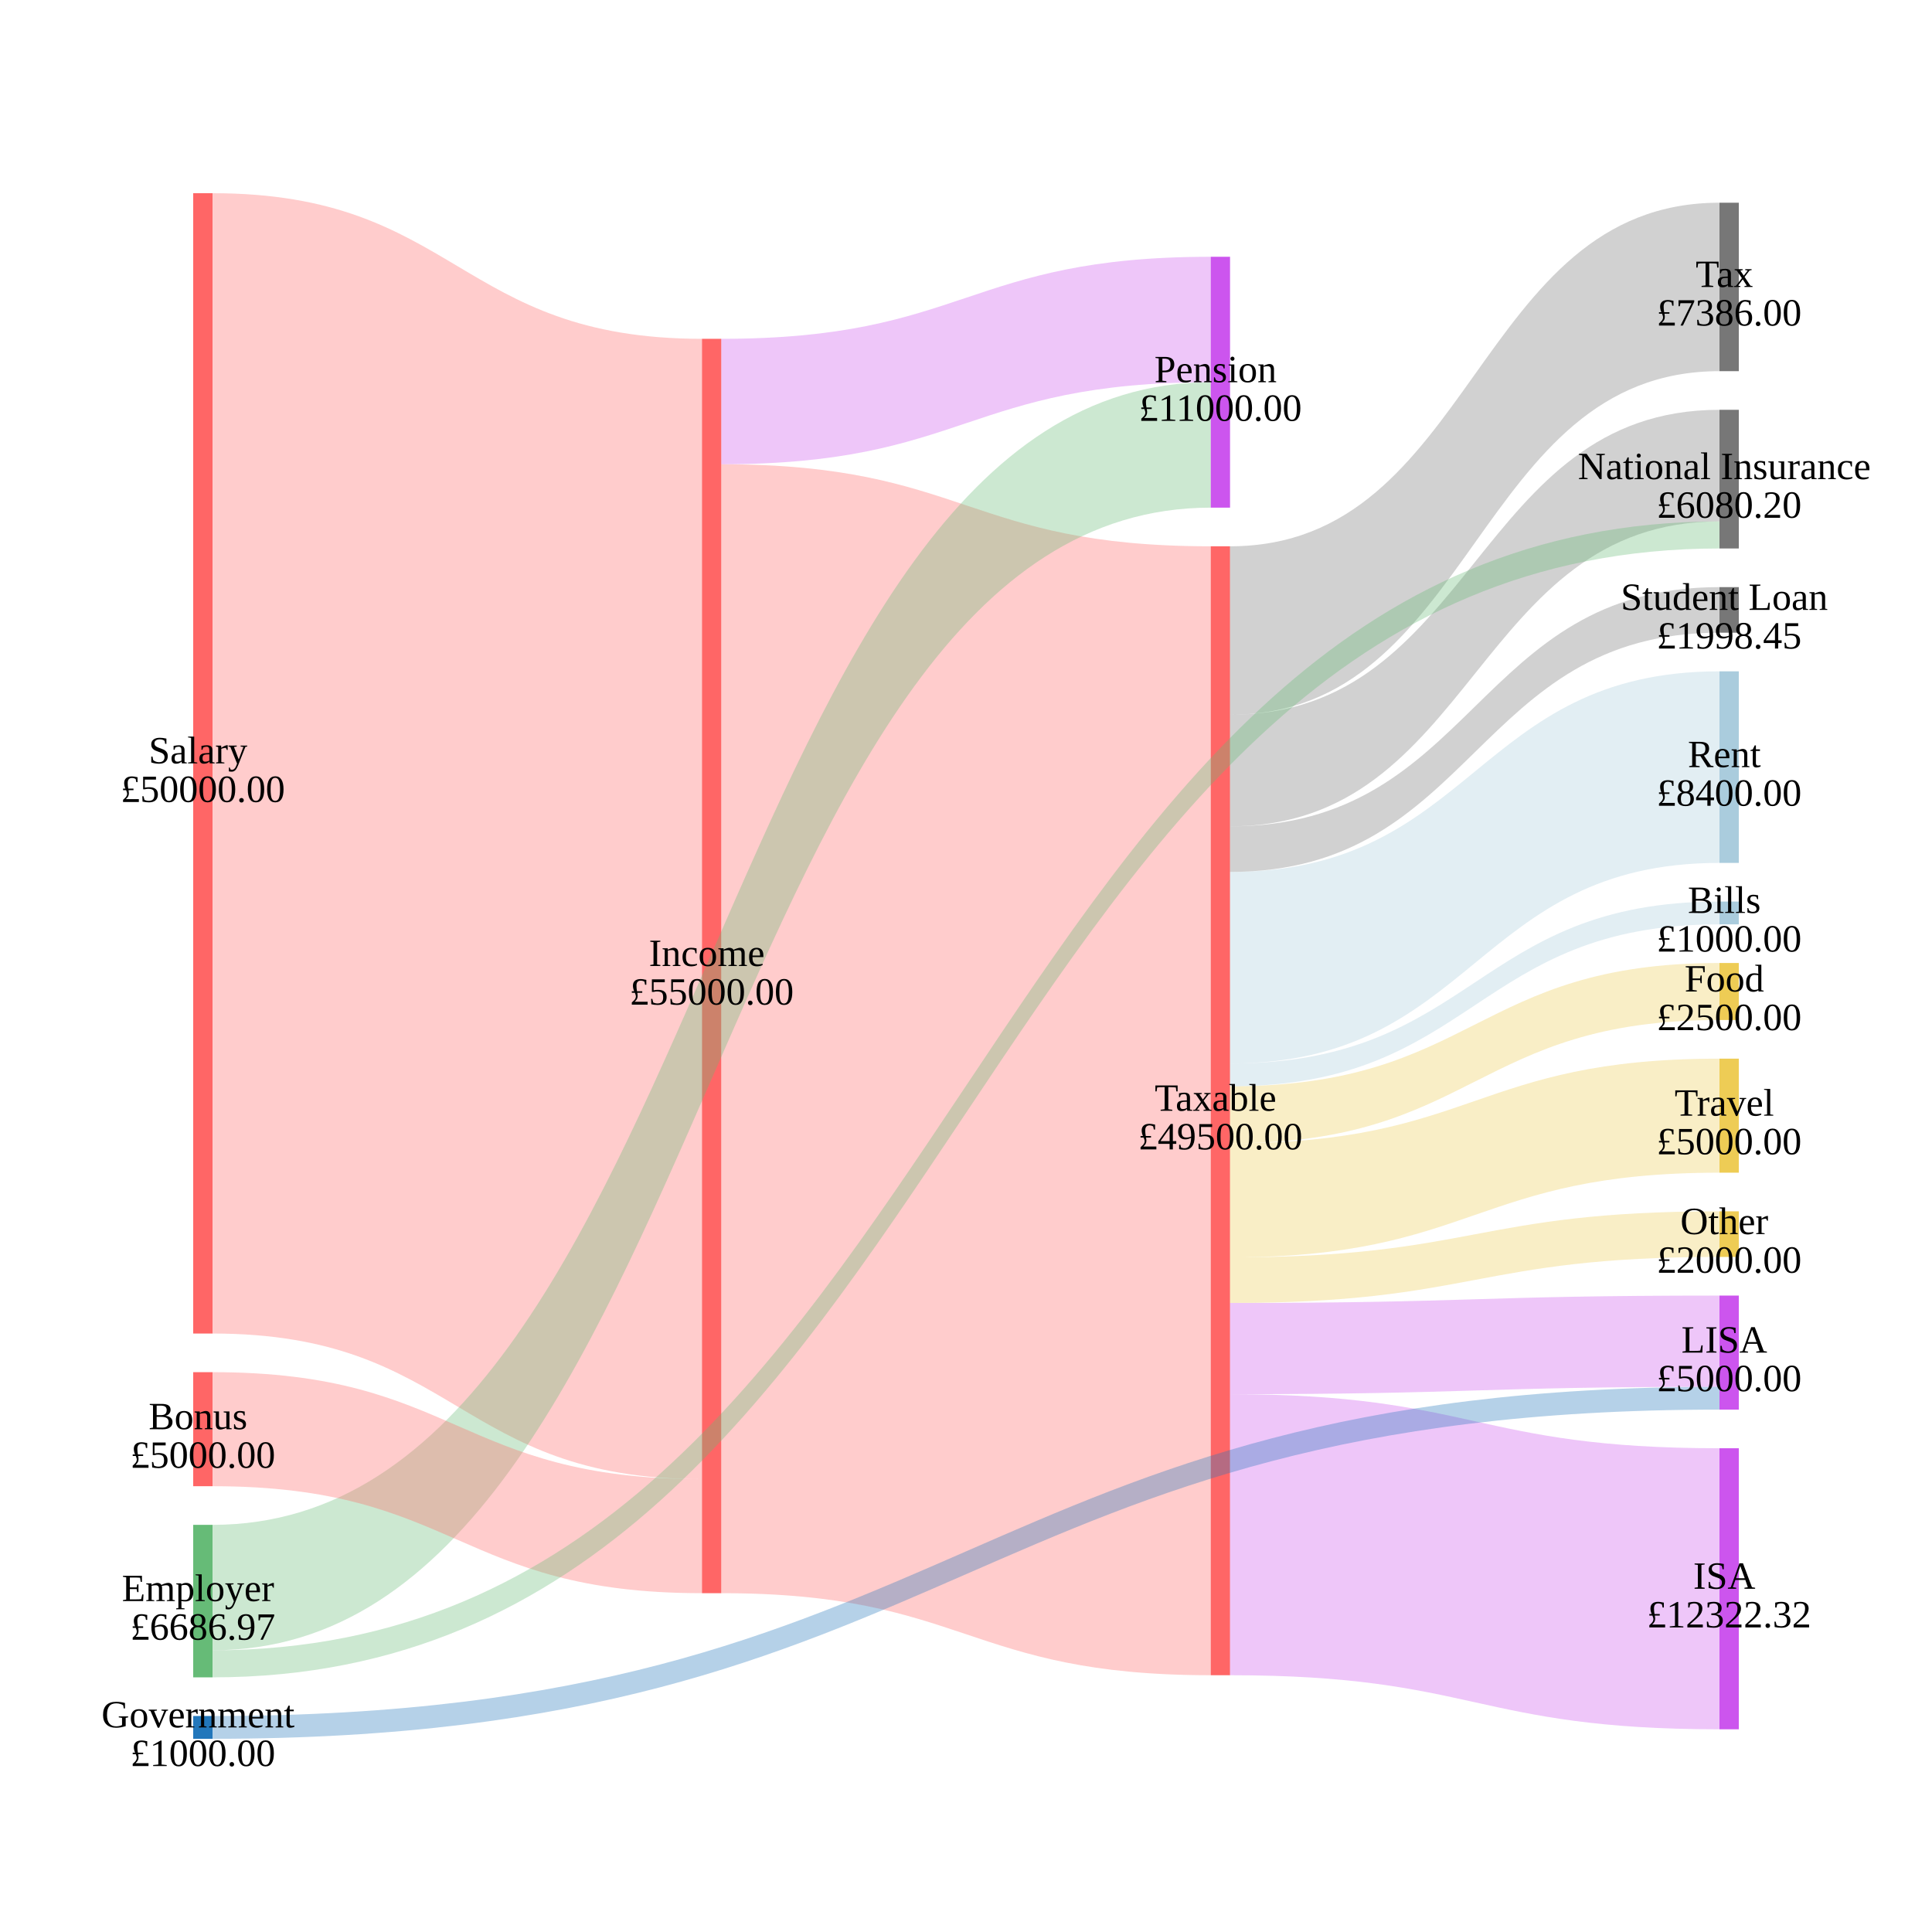
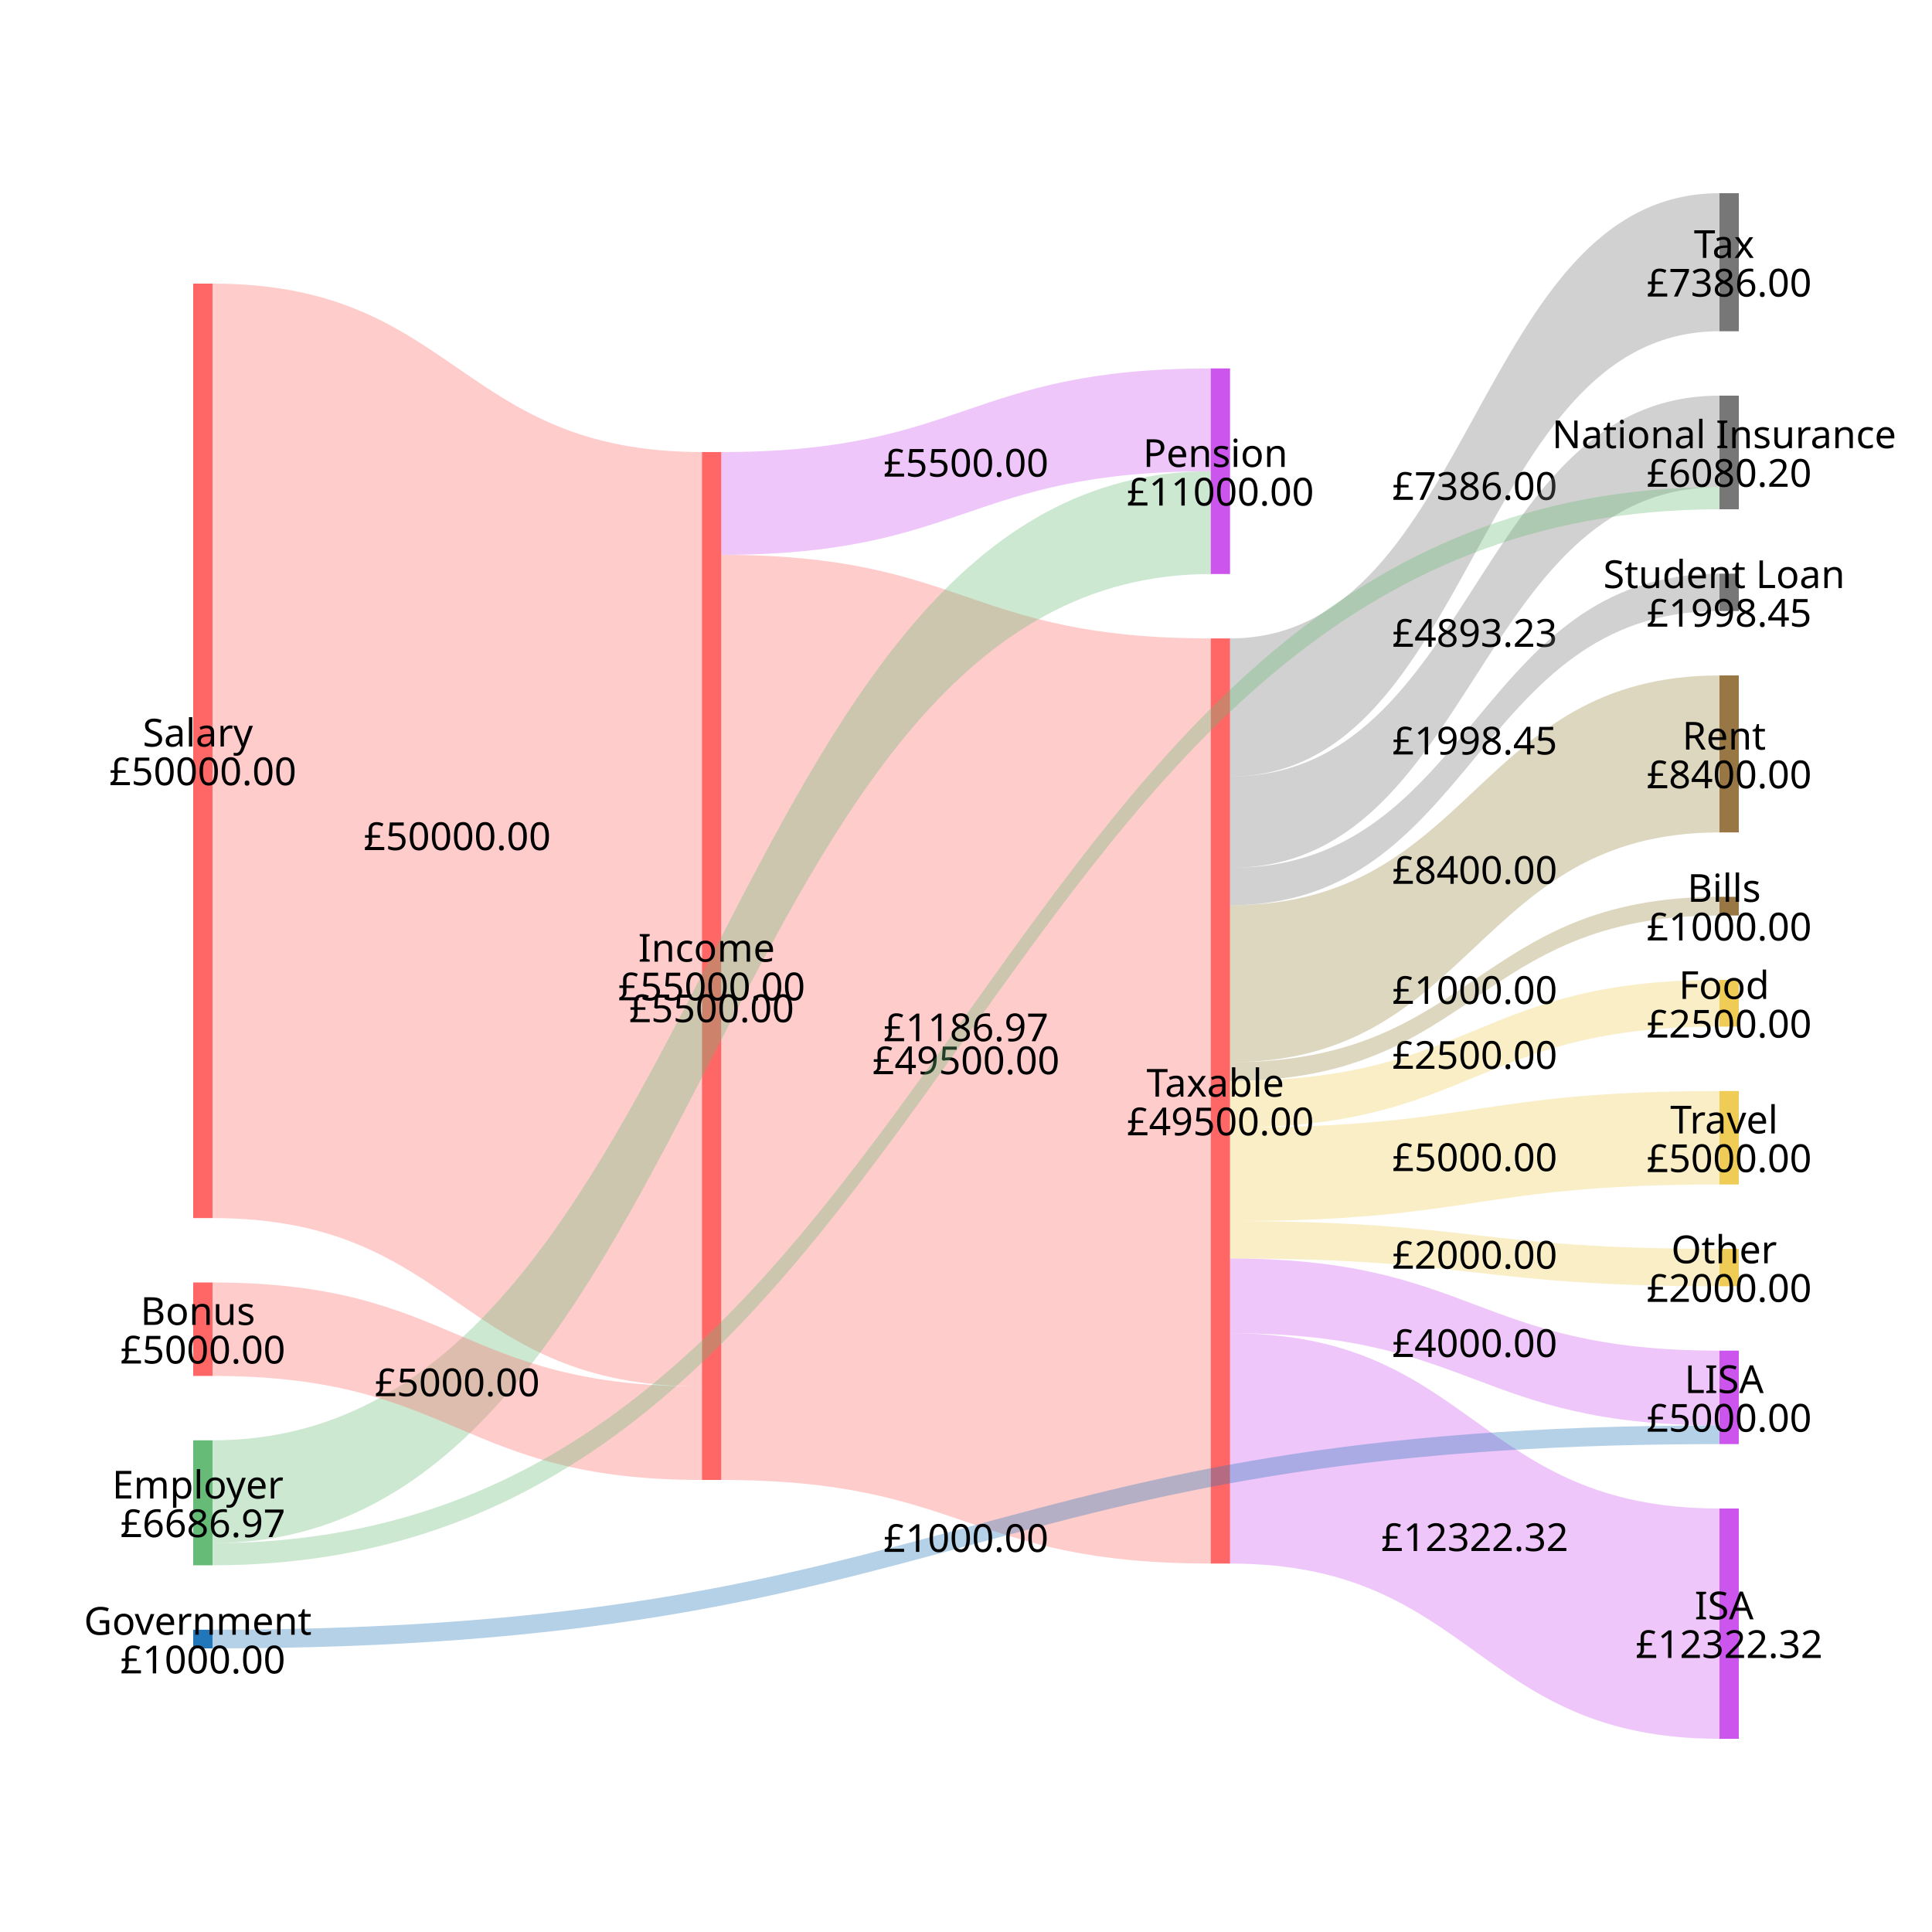
<svg xmlns="http://www.w3.org/2000/svg" viewBox="0 0 512 512">
  <style>
rect.node {
	fill: #000F;
}

- text.node {
- 	fill: #000F;
+ text.node, .edge &gt; text {
+ 	fill: #000;
	text-anchor: middle;
- 	vertical-align: middle;
+ 	dominant-baseline: central;
+ 	font-family: sans-serif;
	font-size: 10.24px;
}

- .edge &gt; path {
- 	fill: #0004;
- }
- 
- .edge &gt; text {
+ .edge:not(:hover) &gt; text {
	display: none;
- 	fill: #000F;
- 	text-anchor: middle;
- 	vertical-align: middle;
- 	font-size: 10.24px;
- }
- 
- .edge:hover &gt; text {
- 	display: inline;
}
</style>
-   <rect class="node" height="302.2" style="fill:#F66F" width="5.12" x="51.2" y="51.2" />
-   <rect class="node" height="30.22" style="fill:#F66F" width="5.12" x="51.2" y="363.64" />
-   <rect class="node" height="40.416" style="fill:#6B7F" width="5.12" x="51.2" y="404.1" />
-   <rect class="node" height="6.044" style="fill:#27BF" width="5.12" x="51.2" y="454.756" />
-   <rect class="node" height="332.42" style="fill:#F66F" width="5.12" x="186.027" y="89.79" />
-   <rect class="node" height="66.484" style="fill:#C5EF" width="5.12" x="320.853" y="68.049" />
-   <rect class="node" height="299.178" style="fill:#F66F" width="5.12" x="320.853" y="144.773" />
-   <rect class="node" height="44.641" style="fill:#777F" width="5.12" x="455.68" y="53.722" />
-   <rect class="node" height="36.749" style="fill:#777F" width="5.12" x="455.68" y="108.603" />
-   <rect class="node" height="12.079" style="fill:#777F" width="5.12" x="455.68" y="155.592" />
-   <rect class="node" height="50.77" style="fill:#ACDF" width="5.12" x="455.68" y="177.91" />
-   <rect class="node" height="6.044" style="fill:#ACDF" width="5.12" x="455.68" y="238.92" />
-   <rect class="node" height="15.11" style="fill:#EC5F" width="5.12" x="455.68" y="255.204" />
-   <rect class="node" height="30.22" style="fill:#EC5F" width="5.12" x="455.68" y="280.554" />
-   <rect class="node" height="12.088" style="fill:#EC5F" width="5.12" x="455.68" y="321.014" />
-   <rect class="node" height="30.22" style="fill:#C5EF" width="5.12" x="455.68" y="343.342" />
-   <rect class="node" height="74.476" style="fill:#C5EF" width="5.12" x="455.68" y="383.802" />
-   <g class="edge">
-     <path d="M56.32,51.2 C121.173,51.2,121.173,89.79,186.027,89.79 L186.027,391.99 C121.173,391.99,121.173,353.4,56.32,353.4 z" style="fill:#F665" />
-     <text x="121.173" y="221.595">
+   <rect class="node" height="247.645" style="fill:#F66F" width="5.12" x="51.2" y="75.159" />
+   <rect class="node" height="24.764" style="fill:#F66F" width="5.12" x="51.2" y="339.87" />
+   <rect class="node" height="33.12" style="fill:#6B7F" width="5.12" x="51.2" y="381.701" />
+   <rect class="node" height="4.953" style="fill:#27BF" width="5.12" x="51.2" y="431.888" />
+   <rect class="node" height="272.409" style="fill:#F66F" width="5.12" x="186.027" y="119.795" />
+   <rect class="node" height="54.482" style="fill:#C5EF" width="5.12" x="320.853" y="97.642" />
+   <rect class="node" height="245.168" style="fill:#F66F" width="5.12" x="320.853" y="169.19" />
+   <rect class="node" height="36.582" style="fill:#777F" width="5.12" x="455.68" y="51.2" />
+   <rect class="node" height="30.115" style="fill:#777F" width="5.12" x="455.68" y="104.849" />
+   <rect class="node" height="9.898" style="fill:#777F" width="5.12" x="455.68" y="152.03" />
+   <rect class="node" height="41.604" style="fill:#974F" width="5.12" x="455.68" y="178.995" />
+   <rect class="node" height="4.953" style="fill:#974F" width="5.12" x="455.68" y="237.666" />
+   <rect class="node" height="12.382" style="fill:#EC5F" width="5.12" x="455.68" y="259.685" />
+   <rect class="node" height="24.764" style="fill:#EC5F" width="5.12" x="455.68" y="289.134" />
+   <rect class="node" height="9.906" style="fill:#EC5F" width="5.12" x="455.68" y="330.965" />
+   <rect class="node" height="24.764" style="fill:#C5EF" width="5.12" x="455.68" y="357.938" />
+   <rect class="node" height="61.031" style="fill:#C5EF" width="5.12" x="455.68" y="399.769" />
+   <g class="edge">
+     <path d="M56.32,75.159 C121.173,75.159,121.173,119.795,186.027,119.795 L186.027,367.44 C121.173,367.44,121.173,322.804,56.32,322.804 z" style="fill:#F665" />
+     <text x="121.173" y="221.3">
£50000.00
</text>
  </g>
  <g class="edge">
-     <path d="M191.147,123.032 C256,123.032,256,144.773,320.853,144.773 L320.853,443.951 C256,443.951,256,422.21,191.147,422.21 z" style="fill:#F665" />
-     <text x="256" y="283.491">
+     <path d="M191.147,147.036 C256,147.036,256,169.19,320.853,169.19 L320.853,414.358 C256,414.358,256,392.205,191.147,392.205 z" style="fill:#F665" />
+     <text x="256" y="280.697">
£49500.00
</text>
  </g>
  <g class="edge">
-     <path d="M325.973,369.475 C390.827,369.475,390.827,383.802,455.68,383.802 L455.68,458.278 C390.827,458.278,390.827,443.951,325.973,443.951 z" style="fill:#C5E5" />
-     <text x="390.827" y="413.876">
+     <path d="M325.973,353.327 C390.827,353.327,390.827,399.769,455.68,399.769 L455.68,460.8 C390.827,460.8,390.827,414.358,325.973,414.358 z" style="fill:#C5E5" />
+     <text x="390.827" y="407.064">
£12322.32
</text>
  </g>
  <g class="edge">
-     <path d="M325.973,231.067 C390.827,231.067,390.827,177.91,455.68,177.91 L455.68,228.68 C390.827,228.68,390.827,281.837,325.973,281.837 z" style="fill:#ACD5" />
-     <text x="390.827" y="229.874">
+     <path d="M325.973,239.906 C390.827,239.906,390.827,178.995,455.68,178.995 L455.68,220.599 C390.827,220.599,390.827,281.51,325.973,281.51 z" style="fill:#9845" />
+     <text x="390.827" y="230.252">
£8400.00
</text>
  </g>
  <g class="edge">
-     <path d="M325.973,144.773 C390.827,144.773,390.827,53.722,455.68,53.722 L455.68,98.363 C390.827,98.363,390.827,189.414,325.973,189.414 z" style="fill:#7775" />
-     <text x="390.827" y="121.568">
+     <path d="M325.973,169.19 C390.827,169.19,390.827,51.2,455.68,51.2 L455.68,87.782 C390.827,87.782,390.827,205.772,325.973,205.772 z" style="fill:#7775" />
+     <text x="390.827" y="128.486">
£7386.00
</text>
  </g>
  <g class="edge">
-     <path d="M191.147,89.79 C256,89.79,256,68.049,320.853,68.049 L320.853,101.291 C256,101.291,256,123.032,191.147,123.032 z" style="fill:#C5E5" />
-     <text x="256" y="95.541">
+     <path d="M191.147,119.795 C256,119.795,256,97.642,320.853,97.642 L320.853,124.883 C256,124.883,256,147.036,191.147,147.036 z" style="fill:#C5E5" />
+     <text x="256" y="122.339">
£5500.00
</text>
  </g>
  <g class="edge">
-     <path d="M56.32,404.1 C188.587,404.1,188.587,101.291,320.853,101.291 L320.853,134.533 C188.587,134.533,188.587,437.342,56.32,437.342 z" style="fill:#6B75" />
-     <text x="188.587" y="269.316">
+     <path d="M56.32,381.701 C188.587,381.701,188.587,124.883,320.853,124.883 L320.853,152.124 C188.587,152.124,188.587,408.942,56.32,408.942 z" style="fill:#6B75" />
+     <text x="188.587" y="266.912">
£5500.00
</text>
  </g>
  <g class="edge">
-     <path d="M56.32,363.64 C121.173,363.64,121.173,391.99,186.027,391.99 L186.027,422.21 C121.173,422.21,121.173,393.86,56.32,393.86 z" style="fill:#F665" />
-     <text x="121.173" y="392.925">
- £5000.00
- </text>
-   </g>
-   <g class="edge">
-     <path d="M325.973,302.991 C390.827,302.991,390.827,280.554,455.68,280.554 L455.68,310.774 C390.827,310.774,390.827,333.211,325.973,333.211 z" style="fill:#EC55" />
-     <text x="390.827" y="306.882">
- £5000.00
- </text>
-   </g>
-   <g class="edge">
-     <path d="M325.973,189.414 C390.827,189.414,390.827,108.603,455.68,108.603 L455.68,138.178 C390.827,138.178,390.827,218.989,325.973,218.989 z" style="fill:#7775" />
-     <text x="390.827" y="163.796">
+     <path d="M56.32,339.87 C121.173,339.87,121.173,367.44,186.027,367.44 L186.027,392.205 C121.173,392.205,121.173,364.635,56.32,364.635 z" style="fill:#F665" />
+     <text x="121.173" y="366.037">
+ £5000.00
+ </text>
+   </g>
+   <g class="edge">
+     <path d="M325.973,298.845 C390.827,298.845,390.827,289.134,455.68,289.134 L455.68,313.899 C390.827,313.899,390.827,323.61,325.973,323.61 z" style="fill:#EC55" />
+     <text x="390.827" y="306.372">
+ £5000.00
+ </text>
+   </g>
+   <g class="edge">
+     <path d="M325.973,205.772 C390.827,205.772,390.827,104.849,455.68,104.849 L455.68,129.084 C390.827,129.084,390.827,230.008,325.973,230.008 z" style="fill:#7775" />
+     <text x="390.827" y="167.428">
£4893.23
</text>
  </g>
  <g class="edge">
-     <path d="M325.973,345.299 C390.827,345.299,390.827,343.342,455.68,343.342 L455.68,367.518 C390.827,367.518,390.827,369.475,325.973,369.475 z" style="fill:#C5E5" />
-     <text x="390.827" y="356.408">
+     <path d="M325.973,333.516 C390.827,333.516,390.827,357.938,455.68,357.938 L455.68,377.749 C390.827,377.749,390.827,353.327,325.973,353.327 z" style="fill:#C5E5" />
+     <text x="390.827" y="355.632">
£4000.00
</text>
  </g>
  <g class="edge">
-     <path d="M325.973,287.881 C390.827,287.881,390.827,255.204,455.68,255.204 L455.68,270.314 C390.827,270.314,390.827,302.991,325.973,302.991 z" style="fill:#EC55" />
-     <text x="390.827" y="279.097">
+     <path d="M325.973,286.463 C390.827,286.463,390.827,259.685,455.68,259.685 L455.68,272.067 C390.827,272.067,390.827,298.845,325.973,298.845 z" style="fill:#EC55" />
+     <text x="390.827" y="279.265">
£2500.00
</text>
  </g>
  <g class="edge">
-     <path d="M325.973,333.211 C390.827,333.211,390.827,321.014,455.68,321.014 L455.68,333.102 C390.827,333.102,390.827,345.299,325.973,345.299 z" style="fill:#EC55" />
-     <text x="390.827" y="333.156">
+     <path d="M325.973,323.61 C390.827,323.61,390.827,330.965,455.68,330.965 L455.68,340.871 C390.827,340.871,390.827,333.516,325.973,333.516 z" style="fill:#EC55" />
+     <text x="390.827" y="332.24">
£2000.00
</text>
  </g>
  <g class="edge">
-     <path d="M325.973,218.989 C390.827,218.989,390.827,155.592,455.68,155.592 L455.68,167.67 C390.827,167.67,390.827,231.067,325.973,231.067 z" style="fill:#7775" />
-     <text x="390.827" y="193.329">
+     <path d="M325.973,230.008 C390.827,230.008,390.827,152.03,455.68,152.03 L455.68,161.928 C390.827,161.928,390.827,239.906,325.973,239.906 z" style="fill:#7775" />
+     <text x="390.827" y="195.968">
£1998.45
</text>
  </g>
  <g class="edge">
-     <path d="M56.32,437.342 C256,437.342,256,138.178,455.68,138.178 L455.68,145.352 C256,145.352,256,444.516,56.32,444.516 z" style="fill:#6B75" />
-     <text x="256" y="291.347">
+     <path d="M56.32,408.942 C256,408.942,256,129.084,455.68,129.084 L455.68,134.963 C256,134.963,256,414.821,56.32,414.821 z" style="fill:#6B75" />
+     <text x="256" y="271.953">
£1186.97
</text>
  </g>
  <g class="edge">
-     <path d="M325.973,281.837 C390.827,281.837,390.827,238.92,455.68,238.92 L455.68,244.964 C390.827,244.964,390.827,287.881,325.973,287.881 z" style="fill:#ACD5" />
-     <text x="390.827" y="263.4">
- £1000.00
- </text>
-   </g>
-   <g class="edge">
-     <path d="M56.32,454.756 C256,454.756,256,367.518,455.68,367.518 L455.68,373.562 C256,373.562,256,460.8,56.32,460.8 z" style="fill:#27B5" />
-     <text x="256" y="414.159">
- £1000.00
- </text>
-   </g>
-   <text class="node" x="53.76" y="202.3">
-     <tspan dy="0" x="53.76">
+     <path d="M325.973,281.51 C390.827,281.51,390.827,237.666,455.68,237.666 L455.68,242.619 C390.827,242.619,390.827,286.463,325.973,286.463 z" style="fill:#9845" />
+     <text x="390.827" y="262.064">
+ £1000.00
+ </text>
+   </g>
+   <g class="edge">
+     <path d="M56.32,431.888 C256,431.888,256,377.749,455.68,377.749 L455.68,382.702 C256,382.702,256,436.841,56.32,436.841 z" style="fill:#27B5" />
+     <text x="256" y="407.295">
+ £1000.00
+ </text>
+   </g>
+   <text class="node" x="53.76" y="198.981">
+     <tspan dy="-5.12" x="53.76">
Salary
</tspan>
    <tspan dy="10.24" x="53.76">
£50000.00
</tspan>
  </text>
-   <text class="node" x="53.76" y="378.75">
-     <tspan dy="0" x="53.76">
+   <text class="node" x="53.76" y="352.253">
+     <tspan dy="-5.12" x="53.76">
Bonus
</tspan>
    <tspan dy="10.24" x="53.76">
£5000.00
</tspan>
  </text>
-   <text class="node" x="53.76" y="424.308">
-     <tspan dy="0" x="53.76">
+   <text class="node" x="53.76" y="398.261">
+     <tspan dy="-5.12" x="53.76">
Employer
</tspan>
    <tspan dy="10.24" x="53.76">
£6686.97
</tspan>
  </text>
-   <text class="node" x="53.76" y="457.778">
-     <tspan dy="0" x="53.76">
+   <text class="node" x="53.76" y="434.364">
+     <tspan dy="-5.12" x="53.76">
Government
</tspan>
    <tspan dy="10.24" x="53.76">
£1000.00
</tspan>
  </text>
  <text class="node" x="188.587" y="256">
-     <tspan dy="0" x="188.587">
+     <tspan dy="-5.12" x="188.587">
Income
</tspan>
    <tspan dy="10.24" x="188.587">
£55000.00
</tspan>
  </text>
-   <text class="node" x="323.413" y="101.291">
-     <tspan dy="0" x="323.413">
+   <text class="node" x="323.413" y="124.883">
+     <tspan dy="-5.12" x="323.413">
Pension
</tspan>
    <tspan dy="10.24" x="323.413">
£11000.00
</tspan>
  </text>
-   <text class="node" x="323.413" y="294.362">
-     <tspan dy="0" x="323.413">
+   <text class="node" x="323.413" y="291.774">
+     <tspan dy="-5.12" x="323.413">
Taxable
</tspan>
    <tspan dy="10.24" x="323.413">
£49500.00
</tspan>
  </text>
-   <text class="node" x="458.24" y="76.042">
-     <tspan dy="0" x="458.24">
+   <text class="node" x="458.24" y="69.491">
+     <tspan dy="-5.12" x="458.24">
Tax
</tspan>
    <tspan dy="10.24" x="458.24">
£7386.00
</tspan>
  </text>
-   <text class="node" x="458.24" y="126.977">
-     <tspan dy="0" x="458.24">
+   <text class="node" x="458.24" y="119.906">
+     <tspan dy="-5.12" x="458.24">
National Insurance
</tspan>
    <tspan dy="10.24" x="458.24">
£6080.20
</tspan>
  </text>
-   <text class="node" x="458.24" y="161.631">
-     <tspan dy="0" x="458.24">
+   <text class="node" x="458.24" y="156.979">
+     <tspan dy="-5.12" x="458.24">
Student Loan
</tspan>
    <tspan dy="10.24" x="458.24">
£1998.45
</tspan>
  </text>
-   <text class="node" x="458.24" y="203.295">
-     <tspan dy="0" x="458.24">
+   <text class="node" x="458.24" y="199.797">
+     <tspan dy="-5.12" x="458.24">
Rent
</tspan>
    <tspan dy="10.24" x="458.24">
£8400.00
</tspan>
  </text>
-   <text class="node" x="458.24" y="241.942">
-     <tspan dy="0" x="458.24">
+   <text class="node" x="458.24" y="240.142">
+     <tspan dy="-5.12" x="458.24">
Bills
</tspan>
    <tspan dy="10.24" x="458.24">
£1000.00
</tspan>
  </text>
-   <text class="node" x="458.24" y="262.759">
-     <tspan dy="0" x="458.24">
+   <text class="node" x="458.24" y="265.876">
+     <tspan dy="-5.12" x="458.24">
Food
</tspan>
    <tspan dy="10.24" x="458.24">
£2500.00
</tspan>
  </text>
-   <text class="node" x="458.24" y="295.664">
-     <tspan dy="0" x="458.24">
+   <text class="node" x="458.24" y="301.516">
+     <tspan dy="-5.12" x="458.24">
Travel
</tspan>
    <tspan dy="10.24" x="458.24">
£5000.00
</tspan>
  </text>
-   <text class="node" x="458.24" y="327.058">
-     <tspan dy="0" x="458.24">
+   <text class="node" x="458.24" y="335.918">
+     <tspan dy="-5.12" x="458.24">
Other
</tspan>
    <tspan dy="10.24" x="458.24">
£2000.00
</tspan>
  </text>
-   <text class="node" x="458.24" y="358.452">
-     <tspan dy="0" x="458.24">
+   <text class="node" x="458.24" y="370.32">
+     <tspan dy="-5.12" x="458.24">
LISA
</tspan>
    <tspan dy="10.24" x="458.24">
£5000.00
</tspan>
  </text>
-   <text class="node" x="458.24" y="421.04">
-     <tspan dy="0" x="458.24">
+   <text class="node" x="458.24" y="430.284">
+     <tspan dy="-5.12" x="458.24">
ISA
</tspan>
    <tspan dy="10.24" x="458.24">
£12322.32
</tspan>
  </text>
</svg>
